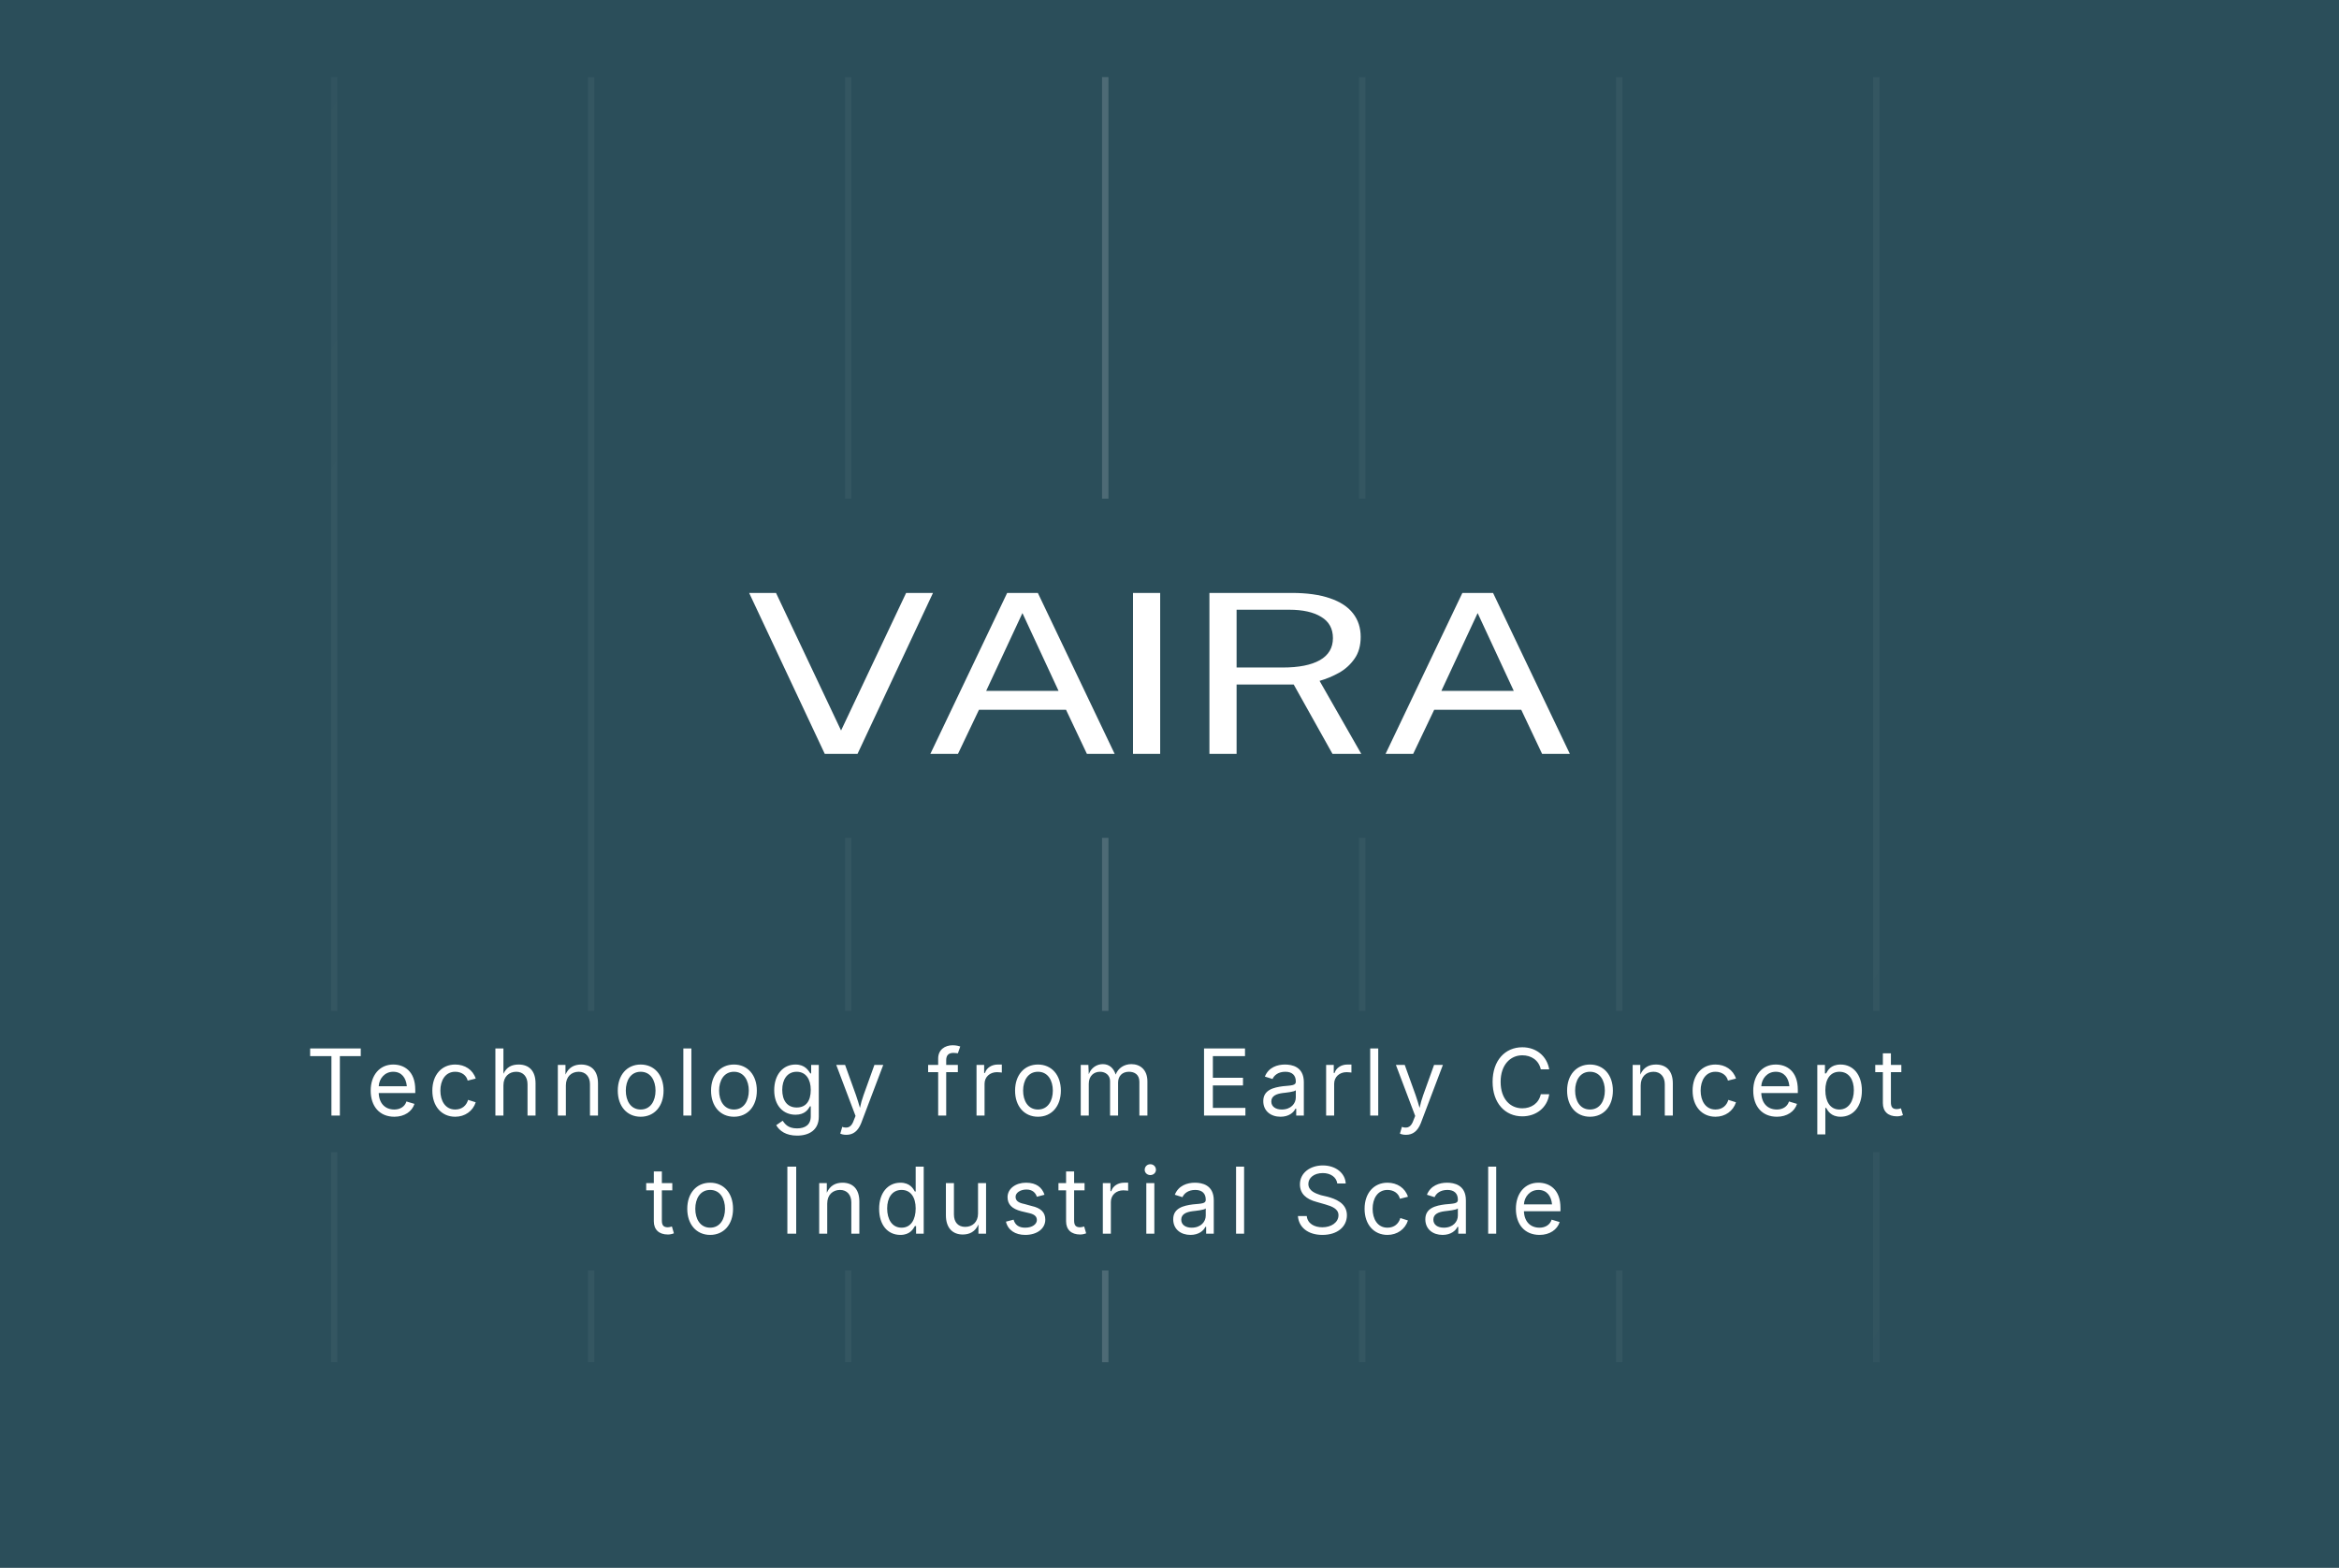
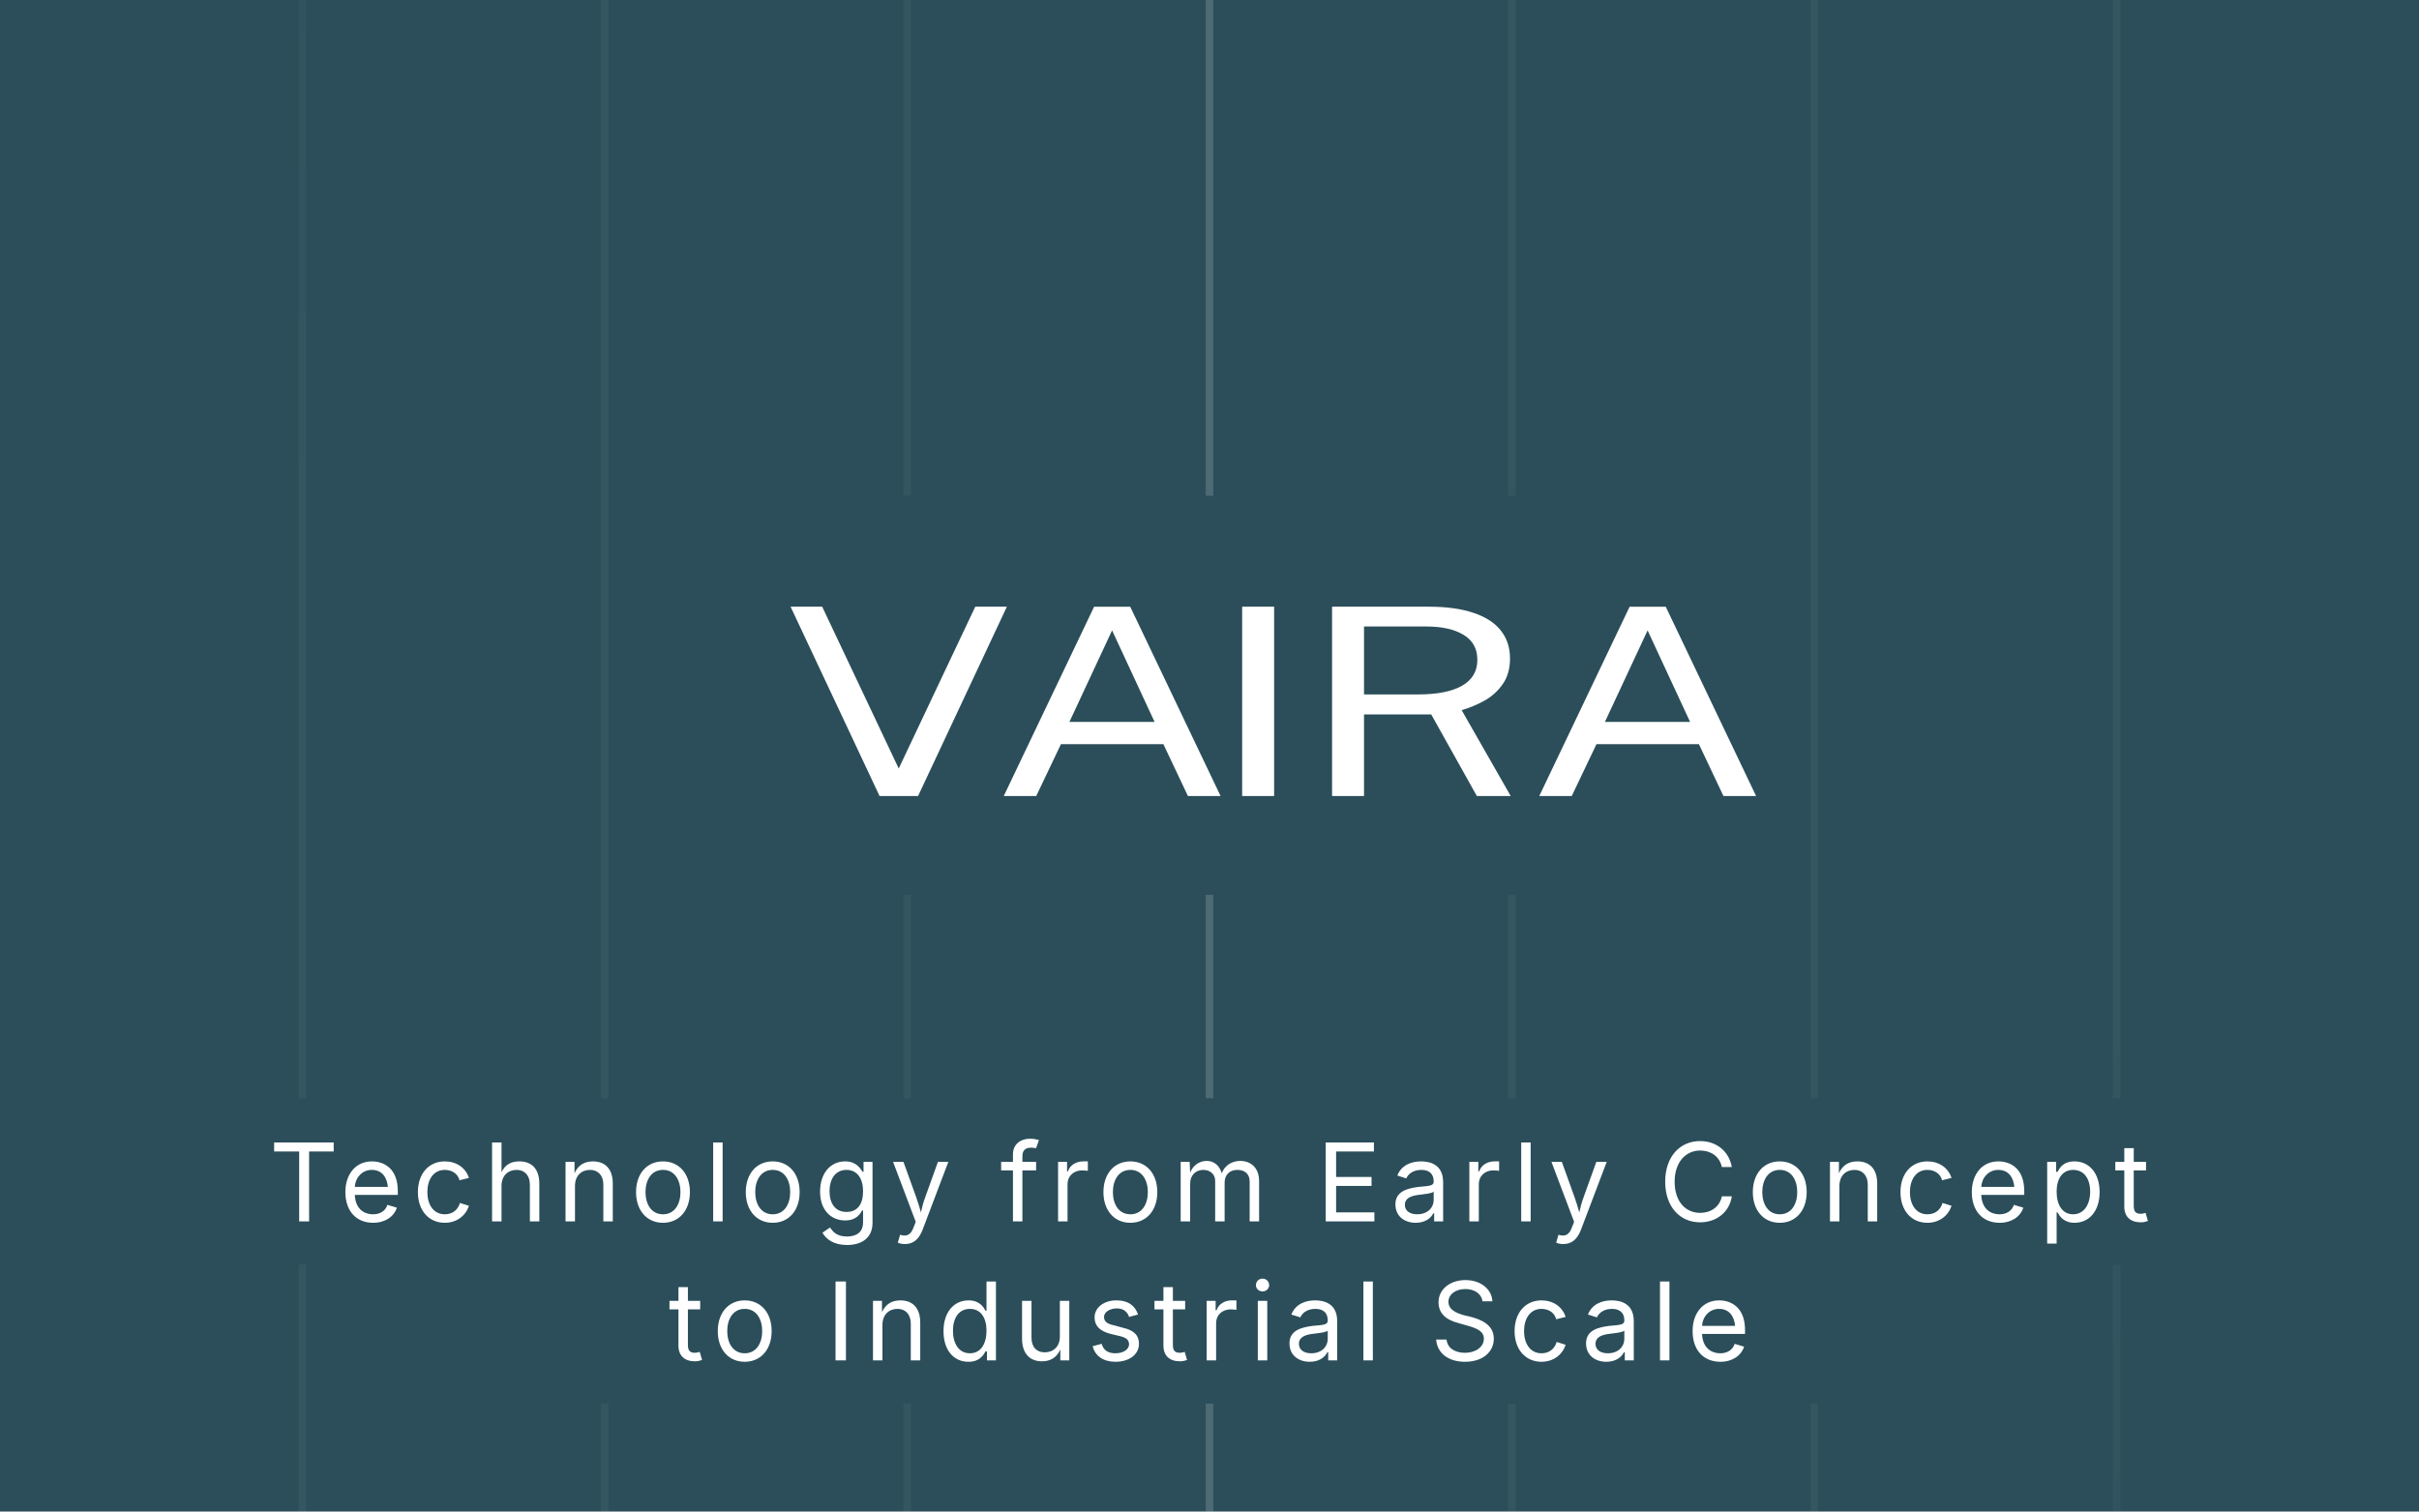
- <svg xmlns="http://www.w3.org/2000/svg" width="91mm" height="61mm" viewBox="0 0 91 61">
+ <svg xmlns="http://www.w3.org/2000/svg" width="80mm" height="50mm" viewBox="0 0 80 50">
  <style>
    text {
      font-family: -apple-system, system-ui, "Public Sans", sans-serif;
    }
  </style>
-   <rect width="91" height="61" fill="#2B4E5A" />
-   <g transform="translate(3,3)">
-     <rect width="80" height="50" fill="#2B4E5A" />
-     <defs>
-       <linearGradient id="gridCombinedFade" x1="0" y1="0" x2="80" y2="50" gradientUnits="userSpaceOnUse">
-         <stop offset="0%" stop-color="#FFFFFF" stop-opacity="0.015" />
-         <stop offset="20%" stop-color="#FFFFFF" stop-opacity="0.045" />
-         <stop offset="50%" stop-color="#FFFFFF" stop-opacity="0.045" />
-         <stop offset="80%" stop-color="#FFFFFF" stop-opacity="0.045" />
-         <stop offset="100%" stop-color="#FFFFFF" stop-opacity="0.015" />
-       </linearGradient>
-       <linearGradient id="centerCombinedFade" x1="0" y1="0" x2="80" y2="50" gradientUnits="userSpaceOnUse">
-         <stop offset="0%" stop-color="#FFFFFF" stop-opacity="0.06" />
-         <stop offset="20%" stop-color="#FFFFFF" stop-opacity="0.16" />
-         <stop offset="50%" stop-color="#FFFFFF" stop-opacity="0.16" />
-         <stop offset="80%" stop-color="#FFFFFF" stop-opacity="0.16" />
-         <stop offset="100%" stop-color="#FFFFFF" stop-opacity="0.06" />
-       </linearGradient>
-     </defs>
-     <g stroke-width="0.25">
-       <line x1="10" y1="0" x2="10" y2="50" stroke="url(#gridCombinedFade)" />
-       <line x1="20" y1="0" x2="20" y2="50" stroke="url(#gridCombinedFade)" />
-       <line x1="30" y1="0" x2="30" y2="50" stroke="url(#gridCombinedFade)" />
-       <line x1="40" y1="0" x2="40" y2="50" stroke="url(#centerCombinedFade)" />
-       <line x1="50" y1="0" x2="50" y2="50" stroke="url(#gridCombinedFade)" />
-       <line x1="60" y1="0" x2="60" y2="50" stroke="url(#gridCombinedFade)" />
-       <line x1="70" y1="0" x2="70" y2="50" stroke="url(#gridCombinedFade)" />
-     </g>
-     <rect x="21" y="16.4" width="35" height="13.2" rx="4" ry="4" fill="#2B4E5A" />
-     <rect x="0" y="36.33" width="80" height="5.50" fill="#2B4E5A" />
-     <rect x="14.77" y="40.93" width="50.47" height="5.50" fill="#2B4E5A" />
-     <path fill="#FFFFFF" transform="translate(40,23) scale(0.188) translate(-85,-80)" d="M 26.958,97.72 11.307,64.411 h 5.561 L 30.331,92.882 43.794,64.411 h 5.561 L 33.735,97.72 Z m 21.85,0 15.894,-33.308 h 6.352 L 86.948,97.72 H 81.205 L 76.889,88.598 h -18.022 l -4.346,9.122 z M 60.357,84.682 H 75.339 L 67.863,68.58 Z M 90.746,97.72 V 64.411 h 5.622 v 33.308 z m 15.815,0 V 64.411 h 17.019 q 4.741,0 7.932,1.106 3.191,1.083 4.771,3.133 1.58,2.027 1.58,4.86 0,2.718 -1.276,4.515 -1.246,1.797 -3.191,2.902 -1.945,1.083 -4.042,1.682 l 8.631,15.111 h -5.957 l -8.023,-14.351 h -11.822 v 14.351 z m 5.622,-17.875 h 9.573 q 4.954,0 7.658,-1.52 2.705,-1.543 2.705,-4.561 0,-2.948 -2.431,-4.4 -2.401,-1.474 -6.595,-1.474 h -10.91 z m 30.828,17.875 15.894,-33.308 h 6.352 l 15.894,33.308 h -5.744 L 171.093,88.598 h -18.022 l -4.346,9.122 z m 11.548,-13.038 h 14.983 l -7.476,-16.101 z" />
-     <text x="40" y="40.4" font-size="3.6" fill="#FFFFFF" text-anchor="middle" letter-spacing="0.3">
-       Technology from Early Concept
-     </text>
-     <text x="40" y="45.0" font-size="3.6" fill="#FFFFFF" text-anchor="middle" letter-spacing="0.3">
-       to Industrial Scale
-     </text>
+   <rect width="80" height="50" fill="#2B4E5A" />
+   <defs>
+     <linearGradient id="gridCombinedFade" x1="0" y1="0" x2="80" y2="50" gradientUnits="userSpaceOnUse">
+       <stop offset="0%" stop-color="#FFFFFF" stop-opacity="0.015" />
+       <stop offset="20%" stop-color="#FFFFFF" stop-opacity="0.045" />
+       <stop offset="50%" stop-color="#FFFFFF" stop-opacity="0.045" />
+       <stop offset="80%" stop-color="#FFFFFF" stop-opacity="0.045" />
+       <stop offset="100%" stop-color="#FFFFFF" stop-opacity="0.015" />
+     </linearGradient>
+     <linearGradient id="centerCombinedFade" x1="0" y1="0" x2="80" y2="50" gradientUnits="userSpaceOnUse">
+       <stop offset="0%" stop-color="#FFFFFF" stop-opacity="0.06" />
+       <stop offset="20%" stop-color="#FFFFFF" stop-opacity="0.16" />
+       <stop offset="50%" stop-color="#FFFFFF" stop-opacity="0.16" />
+       <stop offset="80%" stop-color="#FFFFFF" stop-opacity="0.16" />
+       <stop offset="100%" stop-color="#FFFFFF" stop-opacity="0.06" />
+     </linearGradient>
+   </defs>
+   <g stroke-width="0.25">
+     <line x1="10" y1="0" x2="10" y2="50" stroke="url(#gridCombinedFade)" />
+     <line x1="20" y1="0" x2="20" y2="50" stroke="url(#gridCombinedFade)" />
+     <line x1="30" y1="0" x2="30" y2="50" stroke="url(#gridCombinedFade)" />
+     <line x1="40" y1="0" x2="40" y2="50" stroke="url(#centerCombinedFade)" />
+     <line x1="50" y1="0" x2="50" y2="50" stroke="url(#gridCombinedFade)" />
+     <line x1="60" y1="0" x2="60" y2="50" stroke="url(#gridCombinedFade)" />
+     <line x1="70" y1="0" x2="70" y2="50" stroke="url(#gridCombinedFade)" />
  </g>
+   <rect x="21" y="16.4" width="35" height="13.2" rx="4" ry="4" fill="#2B4E5A" />
+   <rect x="0" y="36.33" width="80" height="5.50" fill="#2B4E5A" />
+   <rect x="14.77" y="40.93" width="50.47" height="5.50" fill="#2B4E5A" />
+   <path fill="#FFFFFF" transform="translate(40,23) scale(0.188) translate(-85,-80)" d="M 26.958,97.72 11.307,64.411 h 5.561 L 30.331,92.882 43.794,64.411 h 5.561 L 33.735,97.72 Z m 21.85,0 15.894,-33.308 h 6.352 L 86.948,97.72 H 81.205 L 76.889,88.598 h -18.022 l -4.346,9.122 z M 60.357,84.682 H 75.339 L 67.863,68.58 Z M 90.746,97.72 V 64.411 h 5.622 v 33.308 z m 15.815,0 V 64.411 h 17.019 q 4.741,0 7.932,1.106 3.191,1.083 4.771,3.133 1.58,2.027 1.58,4.86 0,2.718 -1.276,4.515 -1.246,1.797 -3.191,2.902 -1.945,1.083 -4.042,1.682 l 8.631,15.111 h -5.957 l -8.023,-14.351 h -11.822 v 14.351 z m 5.622,-17.875 h 9.573 q 4.954,0 7.658,-1.52 2.705,-1.543 2.705,-4.561 0,-2.948 -2.431,-4.4 -2.401,-1.474 -6.595,-1.474 h -10.91 z m 30.828,17.875 15.894,-33.308 h 6.352 l 15.894,33.308 h -5.744 L 171.093,88.598 h -18.022 l -4.346,9.122 z m 11.548,-13.038 h 14.983 l -7.476,-16.101 z" />
+   <text x="40" y="40.4" font-size="3.6" fill="#FFFFFF" text-anchor="middle" letter-spacing="0.3">
+     Technology from Early Concept
+   </text>
+   <text x="40" y="45.0" font-size="3.6" fill="#FFFFFF" text-anchor="middle" letter-spacing="0.3">
+     to Industrial Scale
+   </text>
</svg>
